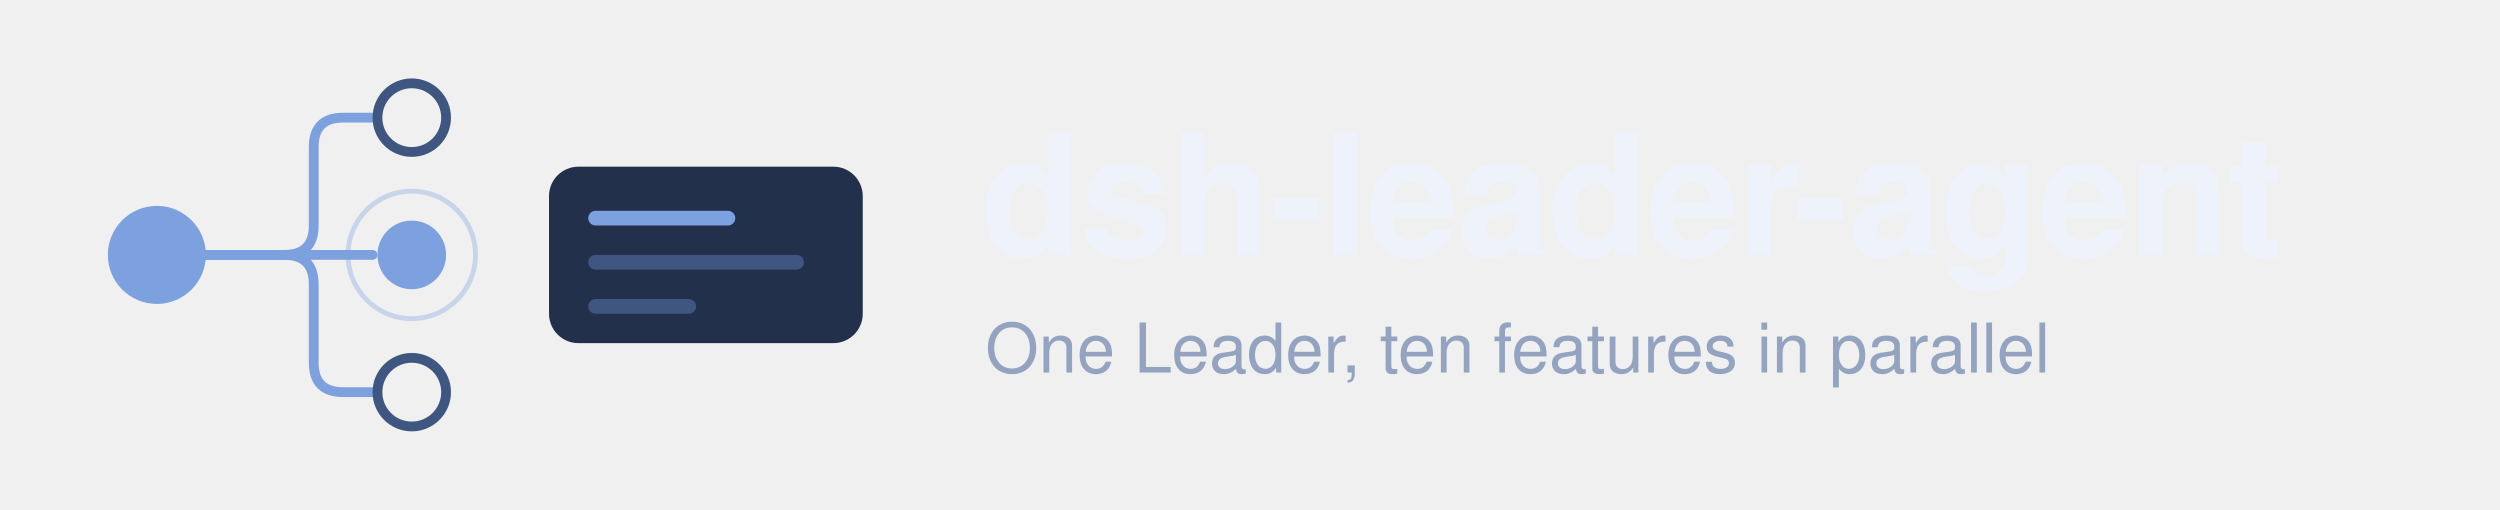
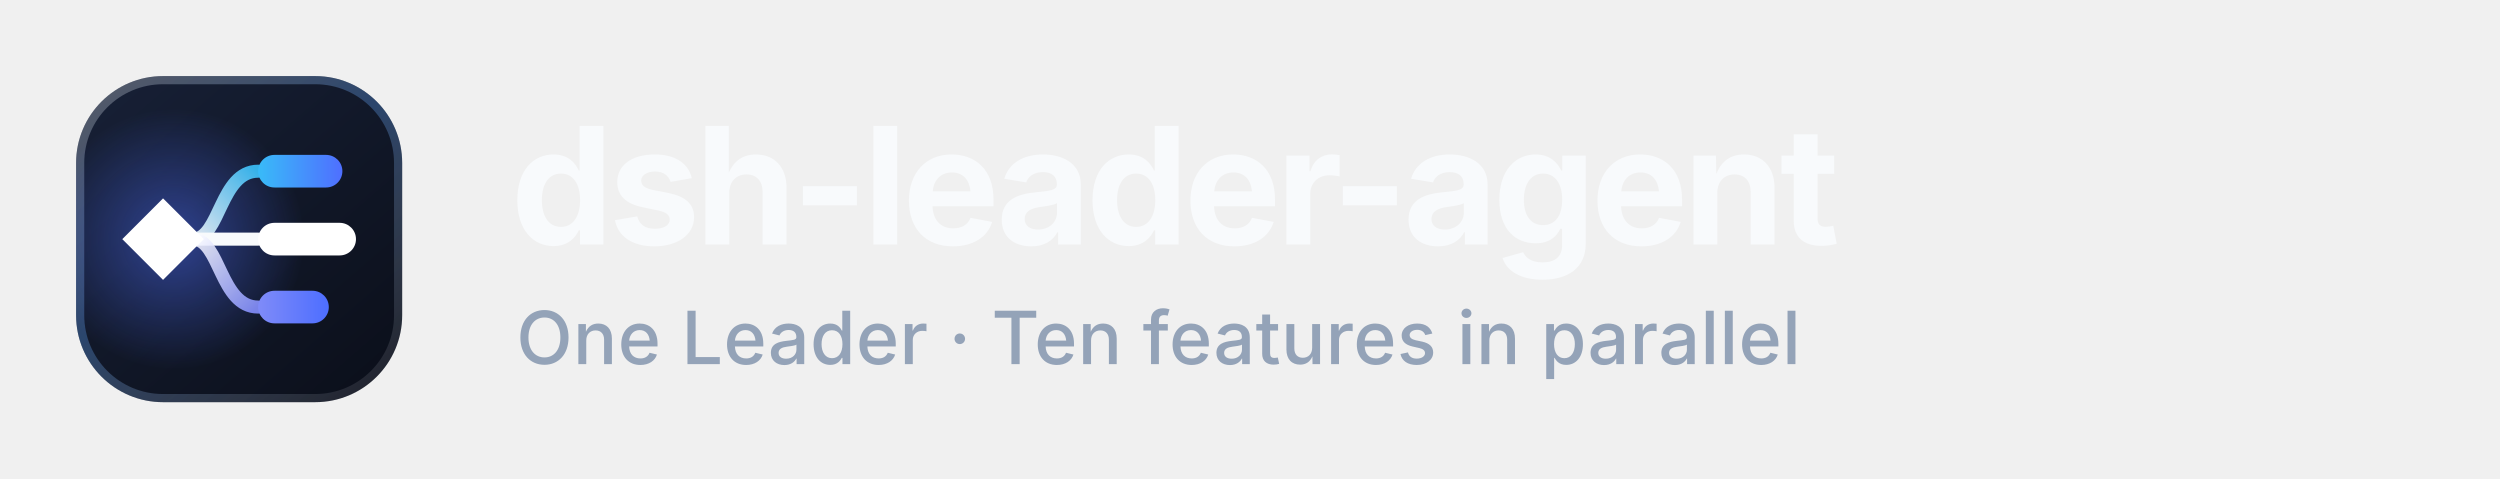
- <svg xmlns="http://www.w3.org/2000/svg" width="510" height="104" viewBox="0 0 510 104" role="img" aria-label="dsh-leader-agent">
-   <g stroke="#7da1de" stroke-width="2" stroke-linecap="round" fill="none">
-     <path d="M42 52 H58 Q64 52 64 46 V30 Q64 24 70 24 H76" />
-     <path d="M42 52 H76" />
-     <path d="M42 52 H58 Q64 52 64 58 V74 Q64 80 70 80 H76" />
+ <svg xmlns="http://www.w3.org/2000/svg" width="460" height="88" viewBox="0 0 460 88" fill="none" role="img" aria-label="dsh-leader-agent">
+   <defs>
+     <linearGradient id="bg" x1="6" y1="2" x2="58" y2="62" gradientUnits="userSpaceOnUse">
+       <stop offset="0%" stop-color="#172036" />
+       <stop offset="100%" stop-color="#0B0F1A" />
+     </linearGradient>
+     <linearGradient id="rim" x1="8" y1="2" x2="56" y2="62" gradientUnits="userSpaceOnUse">
+       <stop offset="0%" stop-color="#FFFFFF" stop-opacity="0.26" />
+       <stop offset="45%" stop-color="#60A5FA" stop-opacity="0.32" />
+       <stop offset="100%" stop-color="#FFFFFF" stop-opacity="0.08" />
+     </linearGradient>
+     <radialGradient id="glow" cx="20" cy="32" r="24" gradientUnits="userSpaceOnUse">
+       <stop offset="0%" stop-color="#4F6FFF" stop-opacity="0.48" />
+       <stop offset="100%" stop-color="#4F6FFF" stop-opacity="0" />
+     </radialGradient>
+     <linearGradient id="trackTop" x1="35" y1="19.5" x2="51" y2="19.5" gradientUnits="userSpaceOnUse">
+       <stop offset="0%" stop-color="#38BDF8" />
+       <stop offset="100%" stop-color="#4F6FFF" />
+     </linearGradient>
+     <linearGradient id="trackBot" x1="35" y1="44.5" x2="48" y2="44.5" gradientUnits="userSpaceOnUse">
+       <stop offset="0%" stop-color="#818CF8" />
+       <stop offset="100%" stop-color="#4F6FFF" />
+     </linearGradient>
+     <linearGradient id="wireTop" x1="23" y1="32" x2="35.5" y2="19.5" gradientUnits="userSpaceOnUse">
+       <stop offset="0%" stop-color="#FFFFFF" stop-opacity="0.88" />
+       <stop offset="100%" stop-color="#38BDF8" stop-opacity="0.92" />
+     </linearGradient>
+     <linearGradient id="wireBot" x1="23" y1="32" x2="35.5" y2="44.5" gradientUnits="userSpaceOnUse">
+       <stop offset="0%" stop-color="#FFFFFF" stop-opacity="0.88" />
+       <stop offset="100%" stop-color="#818CF8" stop-opacity="0.92" />
+     </linearGradient>
+   </defs>
+   <g transform="translate(12, 12)">
+     <rect x="2" y="2" width="60" height="60" rx="16" fill="url(#bg)" />
+     <rect x="2.75" y="2.75" width="58.5" height="58.5" rx="15.25" stroke="url(#rim)" stroke-width="1.5" />
+     <rect x="2" y="2" width="60" height="60" rx="16" fill="url(#glow)" />
+     <path d="M23.5 32 C28.5 32 28.5 19.5 35.5 19.5" stroke="url(#wireTop)" stroke-width="2.4" stroke-linecap="round" />
+     <path d="M23.5 32 H35.5" stroke="#F8FAFC" stroke-width="2.4" stroke-linecap="round" />
+     <path d="M23.5 32 C28.5 32 28.5 44.5 35.5 44.5" stroke="url(#wireBot)" stroke-width="2.4" stroke-linecap="round" />
+     <path d="M18 24.5 L25.5 32 L18 39.5 L10.5 32 Z" fill="#FFFFFF" />
+     <rect x="35.5" y="16.5" width="15.5" height="6" rx="3" fill="url(#trackTop)" />
+     <rect x="35.5" y="29" width="18" height="6" rx="3" fill="#FFFFFF" />
+     <rect x="35.5" y="41.5" width="13" height="6" rx="3" fill="url(#trackBot)" />
  </g>
-   <circle cx="32" cy="52" r="10" fill="#7da1de" />
-   <circle cx="84" cy="24" r="7" fill="none" stroke="#3f5680" stroke-width="2" />
-   <circle cx="84" cy="52" r="7" fill="#7da1de" />
-   <circle cx="84" cy="80" r="7" fill="none" stroke="#3f5680" stroke-width="2" />
-   <circle cx="84" cy="52" r="13" fill="none" stroke="#7da1de" stroke-width="1" opacity="0.35" />
-   <g fill="#22304c">
-     <rect x="112" y="34" width="64" height="36" rx="6" />
-     <rect x="120" y="43" width="30" height="3" rx="1.5" fill="#7da1de" />
-     <rect x="120" y="52" width="44" height="3" rx="1.5" fill="#3f5680" />
-     <rect x="120" y="61" width="22" height="3" rx="1.5" fill="#3f5680" />
-   </g>
-   <text x="200" y="52" font-family="-apple-system, BlinkMacSystemFont, 'Segoe UI', Helvetica, Arial, sans-serif" font-size="34" font-weight="700" fill="#eef3fb" letter-spacing="-0.5">dsh-leader-agent</text>
-   <text x="201" y="76" font-family="-apple-system, BlinkMacSystemFont, 'Segoe UI', Helvetica, Arial, sans-serif" font-size="14" fill="#93a3c0">One Leader, ten features in parallel</text>
+   <text x="94" y="45" font-family="Inter, -apple-system, BlinkMacSystemFont, 'SF Pro Display', 'Segoe UI', Helvetica, Arial, sans-serif" font-size="30" font-weight="700" fill="#F8FAFC" letter-spacing="-0.9">dsh-leader-agent</text>
+   <text x="95" y="67" font-family="Inter, -apple-system, BlinkMacSystemFont, 'Segoe UI', Helvetica, Arial, sans-serif" font-size="13.5" font-weight="500" fill="#94A3B8" letter-spacing="0.1">One Leader · Ten features in parallel</text>
</svg>
